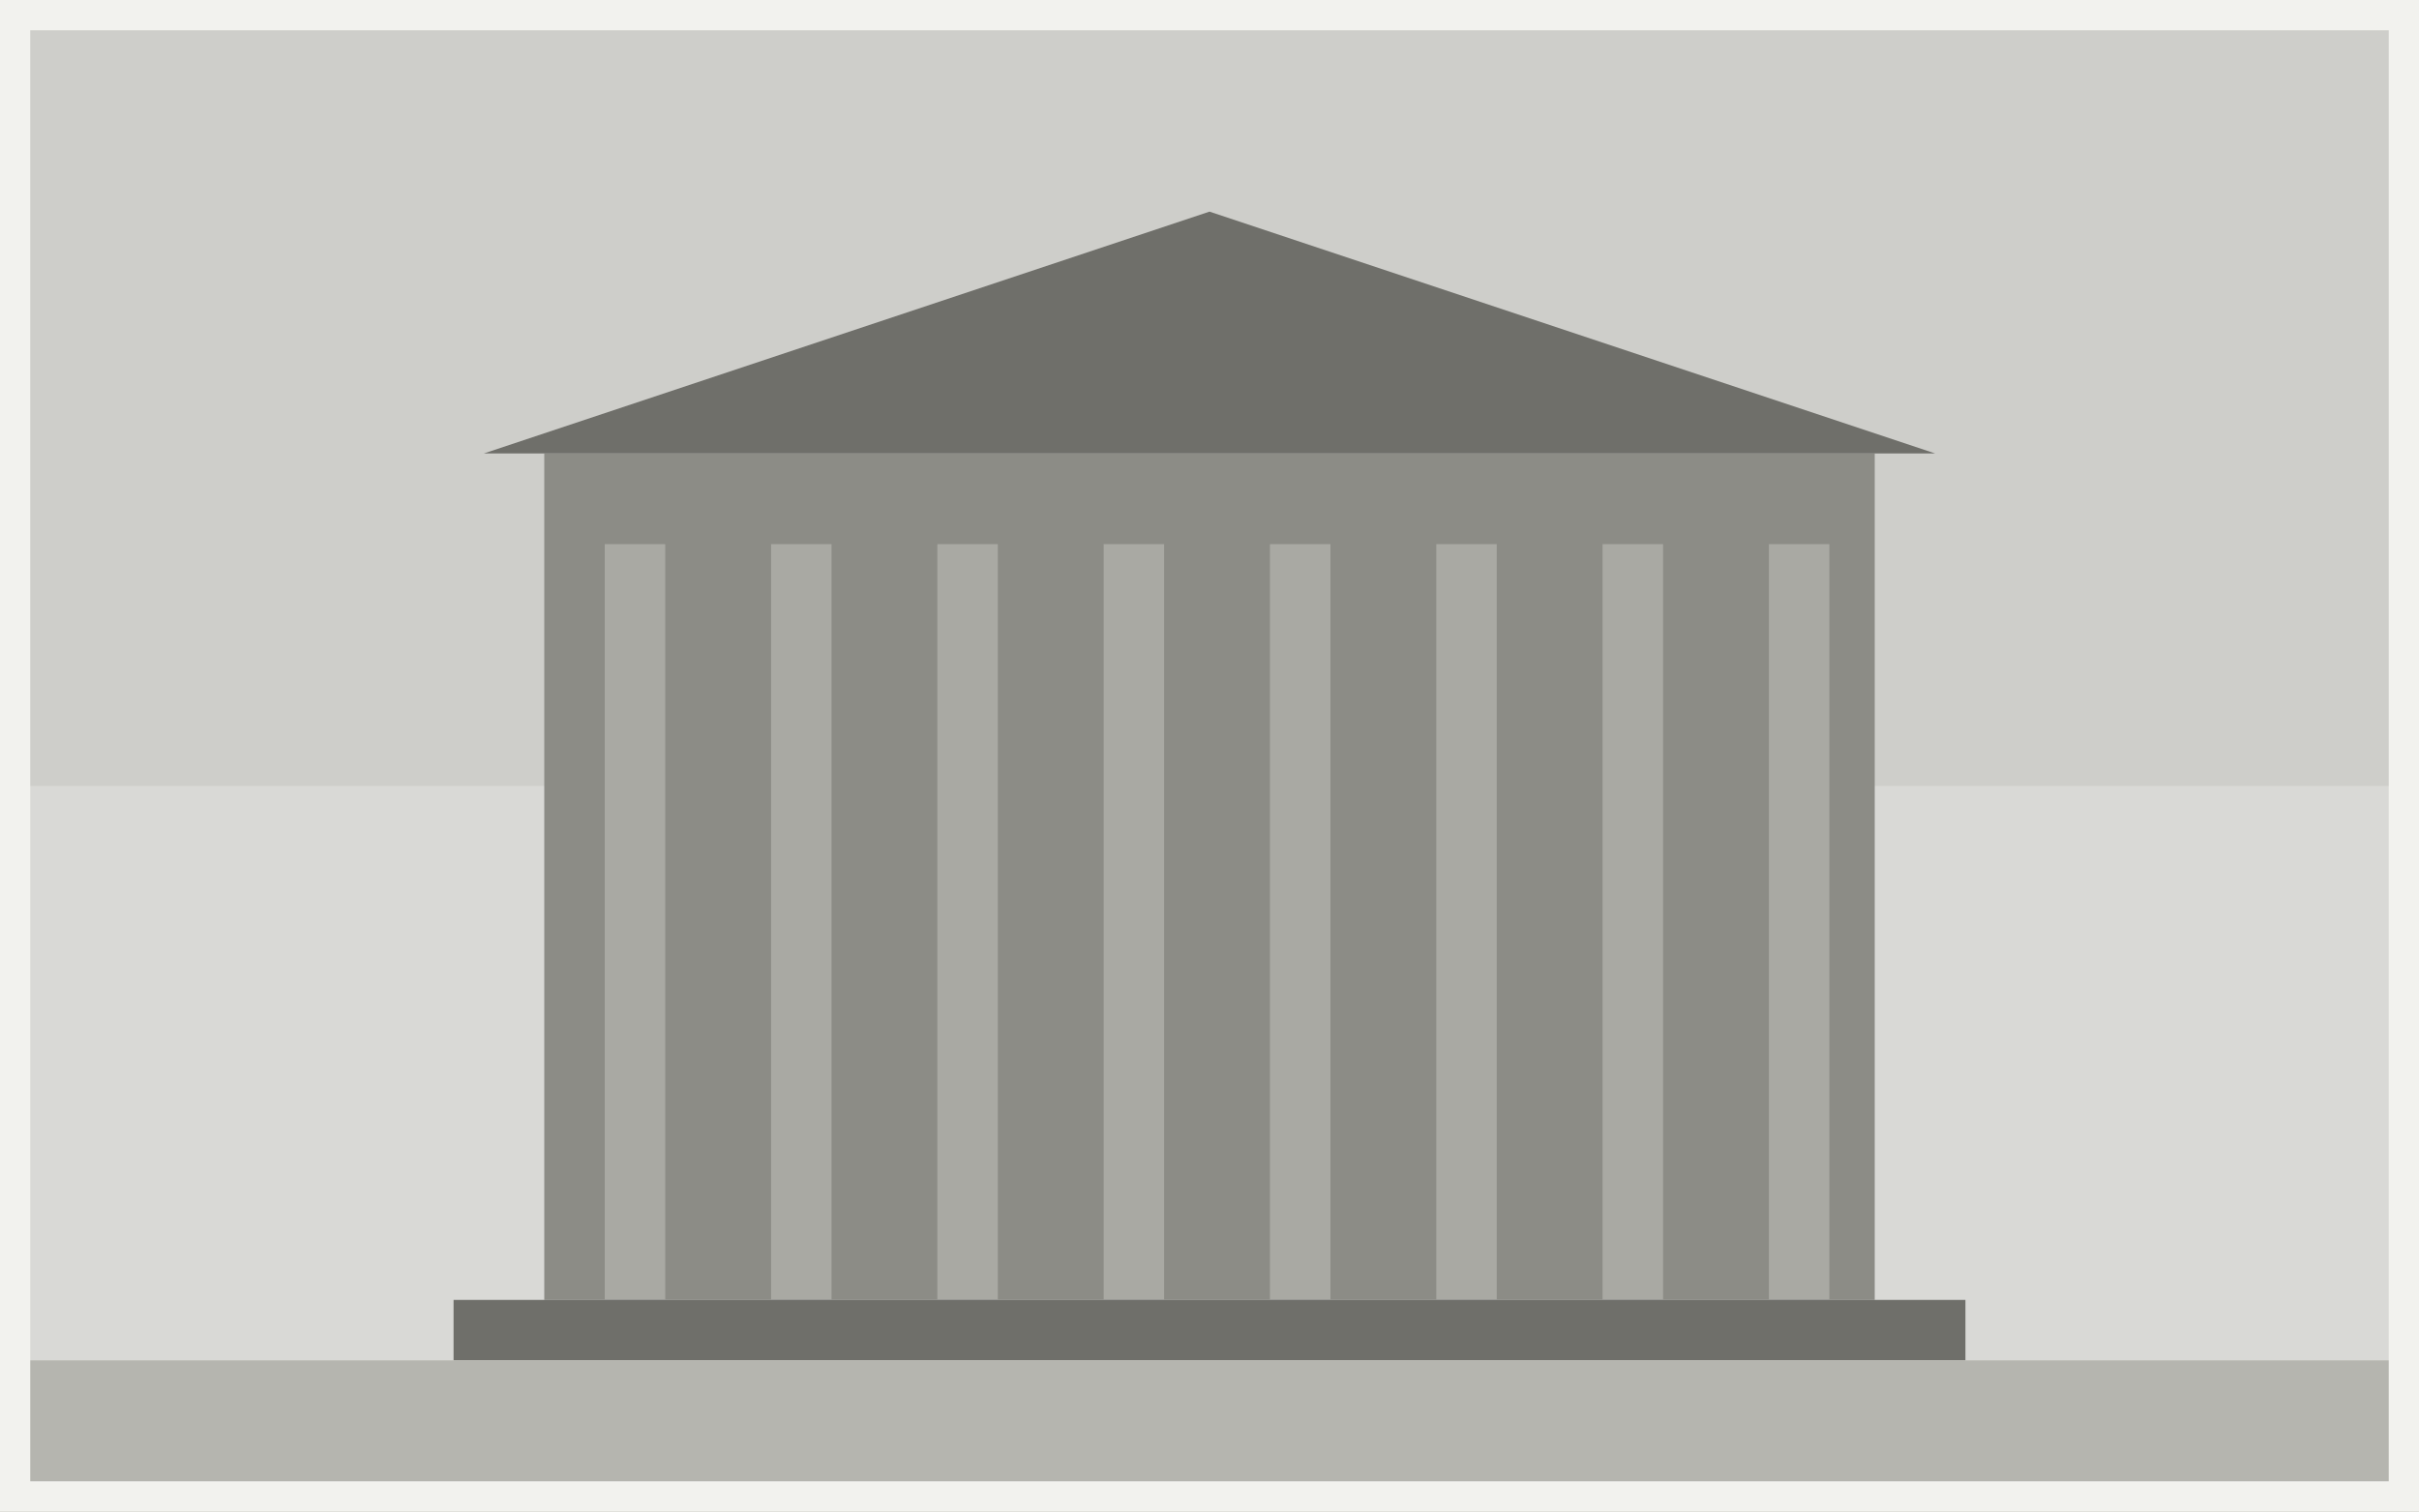
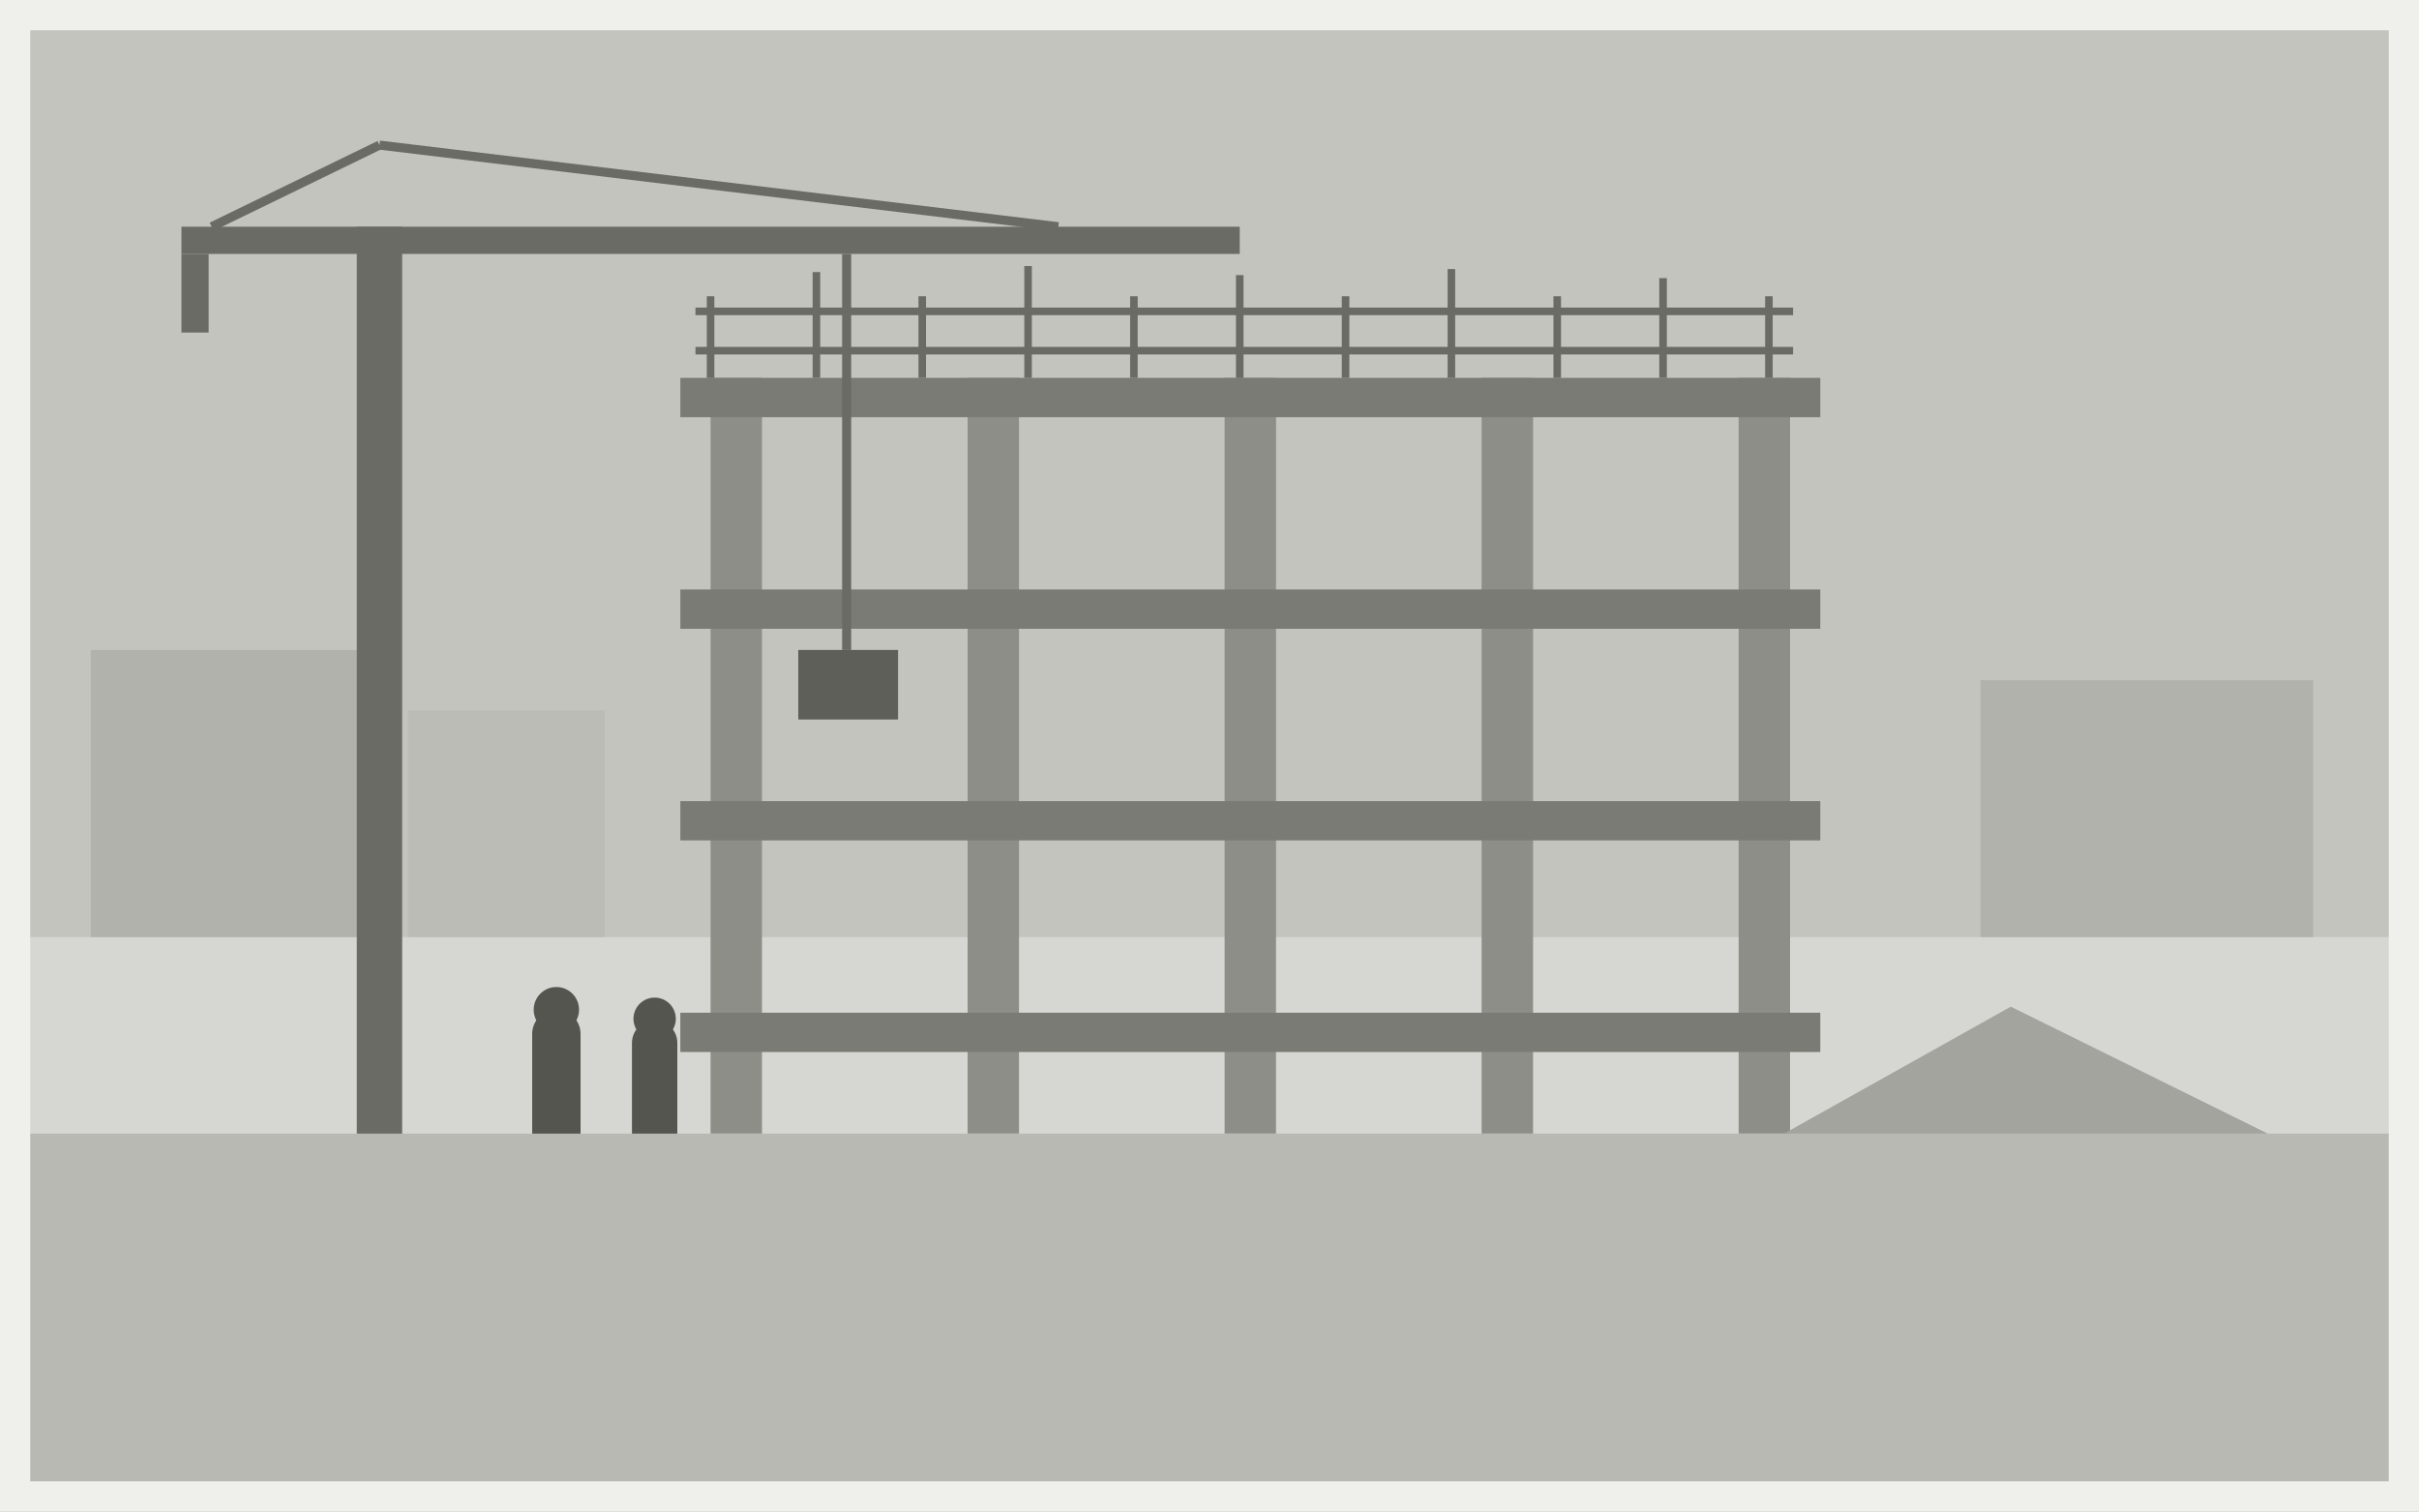
- <svg xmlns="http://www.w3.org/2000/svg" viewBox="0 0 1600 1000" preserveAspectRatio="xMidYMid slice" role="img" aria-label="تصویر نمونه: عکس آرشیوی">
-   <rect width="1600" height="1000" fill="#d9d9d6" />
-   <rect width="1600" height="520" fill="#bfbfba" opacity="0.4" />
-   <rect x="360" y="300" width="880" height="560" fill="#8c8c86" />
-   <polygon points="320,300 800,140 1280,300" fill="#6f6f6a" />
-   <rect x="400" y="360" width="40" height="500" fill="#a9a9a3" />
-   <rect x="510" y="360" width="40" height="500" fill="#a9a9a3" />
-   <rect x="620" y="360" width="40" height="500" fill="#a9a9a3" />
-   <rect x="730" y="360" width="40" height="500" fill="#a9a9a3" />
-   <rect x="840" y="360" width="40" height="500" fill="#a9a9a3" />
-   <rect x="950" y="360" width="40" height="500" fill="#a9a9a3" />
-   <rect x="1060" y="360" width="40" height="500" fill="#a9a9a3" />
-   <rect x="1170" y="360" width="40" height="500" fill="#a9a9a3" />
-   <rect x="300" y="860" width="1000" height="40" fill="#6f6f6a" />
-   <rect x="0" y="900" width="1600" height="100" fill="#b5b5af" />
-   <rect width="1600" height="1000" fill="none" stroke="#f2f2ee" stroke-width="40" />
+ <svg xmlns="http://www.w3.org/2000/svg" viewBox="0 0 1600 1000" preserveAspectRatio="xMidYMid slice" role="img" aria-label="تصویر نمونه: عکس آرشیوی کارگاه ساختمانی">
+   <rect width="1600" height="1000" fill="#d6d6d2" />
+   <rect width="1600" height="620" fill="#c4c4bf" />
+   <rect x="60" y="430" width="180" height="190" fill="#b2b2ac" />
+   <rect x="270" y="470" width="130" height="150" fill="#bcbcb6" />
+   <rect x="1310" y="450" width="220" height="170" fill="#b2b2ac" />
+   <g fill="#8e8e88">
+     <rect x="470" y="250" width="34" height="500" />
+     <rect x="640" y="250" width="34" height="500" />
+     <rect x="810" y="250" width="34" height="500" />
+     <rect x="980" y="250" width="34" height="500" />
+     <rect x="1150" y="250" width="34" height="500" />
+   </g>
+   <g fill="#7b7b75">
+     <rect x="450" y="250" width="754" height="26" />
+     <rect x="450" y="390" width="754" height="26" />
+     <rect x="450" y="530" width="754" height="26" />
+     <rect x="450" y="670" width="754" height="26" />
+   </g>
+   <g stroke="#6b6b65" stroke-width="5">
+     <path d="M470 250 V196 M540 250 V180 M610 250 V196 M680 250 V176 M750 250 V196 M820 250 V182 M890 250 V196 M960 250 V178 M1030 250 V196 M1100 250 V184 M1170 250 V196" />
+     <path d="M460 206 H1186 M460 232 H1186" />
+   </g>
+   <g fill="#6b6b65">
+     <rect x="236" y="150" width="30" height="610" />
+     <rect x="120" y="150" width="700" height="18" />
+     <rect x="120" y="168" width="18" height="52" />
+   </g>
+   <g stroke="#6b6b65" stroke-width="6" fill="none">
+     <path d="M251 96 L140 150 M251 96 L700 150" />
+     <path d="M560 168 V430" />
+   </g>
+   <rect x="528" y="430" width="66" height="46" fill="#5f5f59" />
+   <rect y="750" width="1600" height="250" fill="#b9b9b3" />
+   <path d="M1180 750 L1330 666 L1500 750 Z" fill="#a4a49e" />
+   <g fill="#55554f">
+     <path d="M352 750 v-66 a16 16 0 0 1 32 0 v66 z" />
+     <circle cx="368" cy="668" r="15" />
+     <path d="M418 750 v-60 a15 15 0 0 1 30 0 v60 z" />
+     <circle cx="433" cy="674" r="14" />
+   </g>
+   <rect width="1600" height="1000" fill="none" stroke="#efefeb" stroke-width="40" />
</svg>
